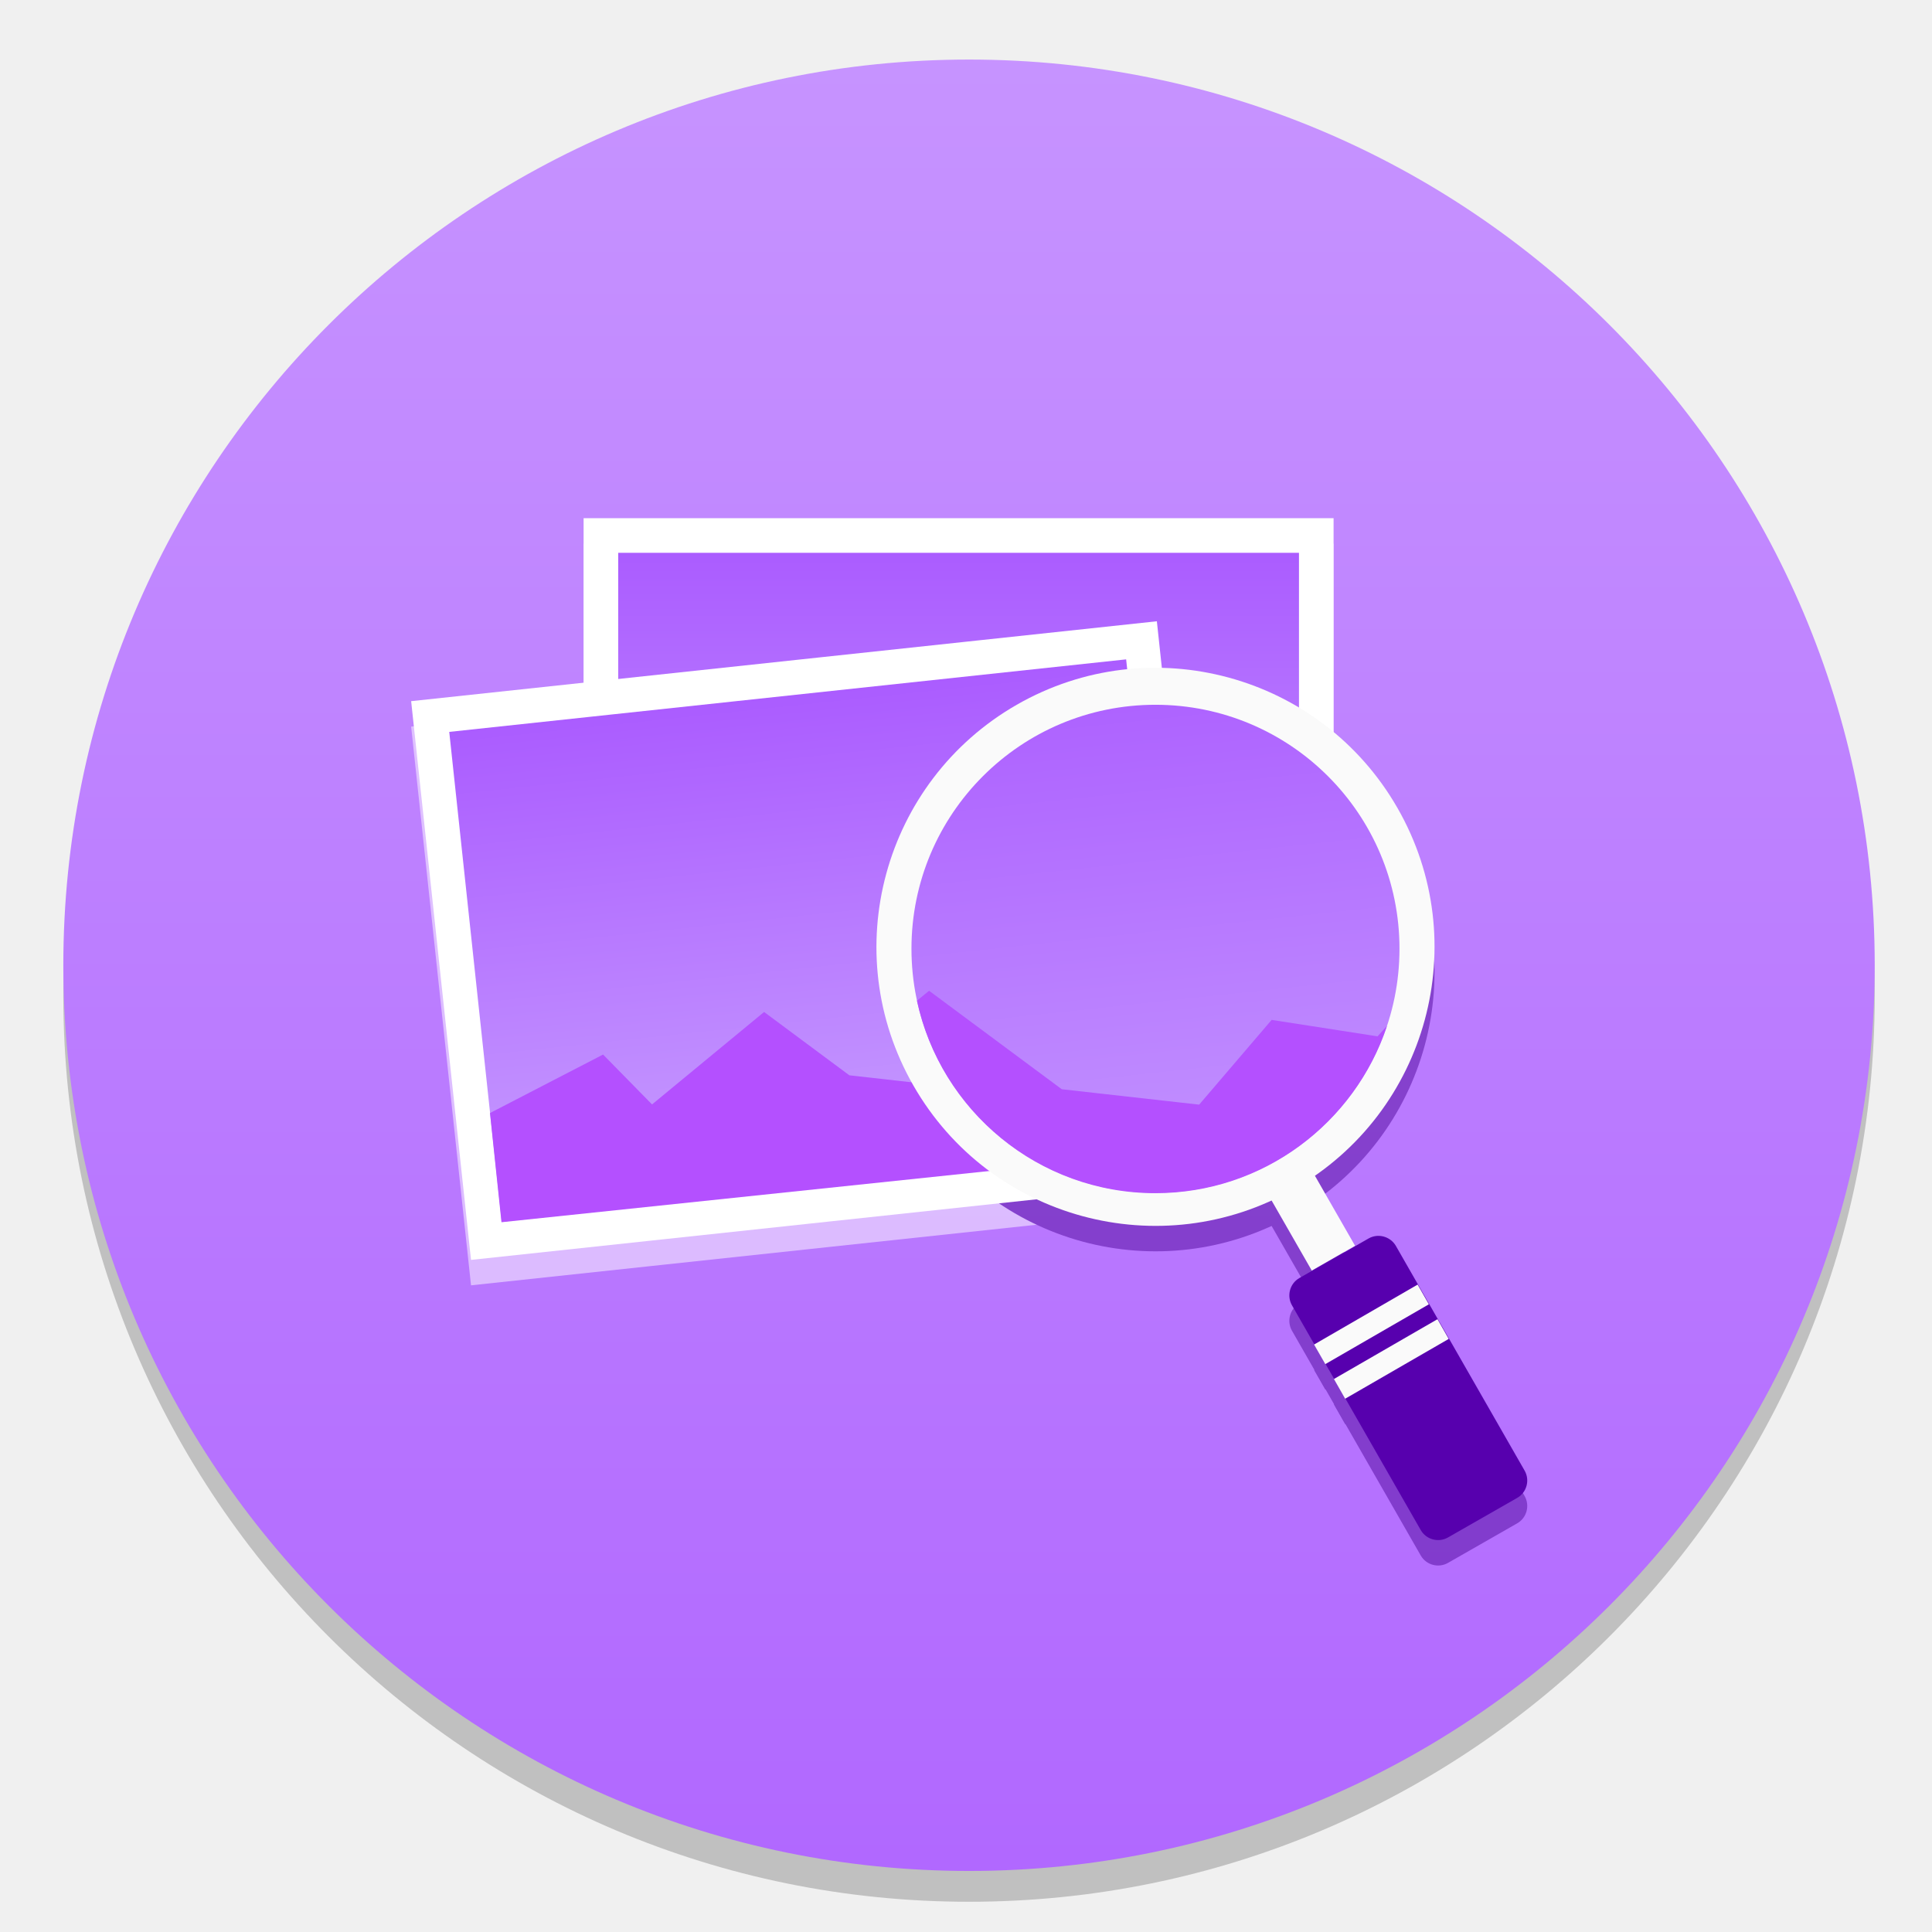
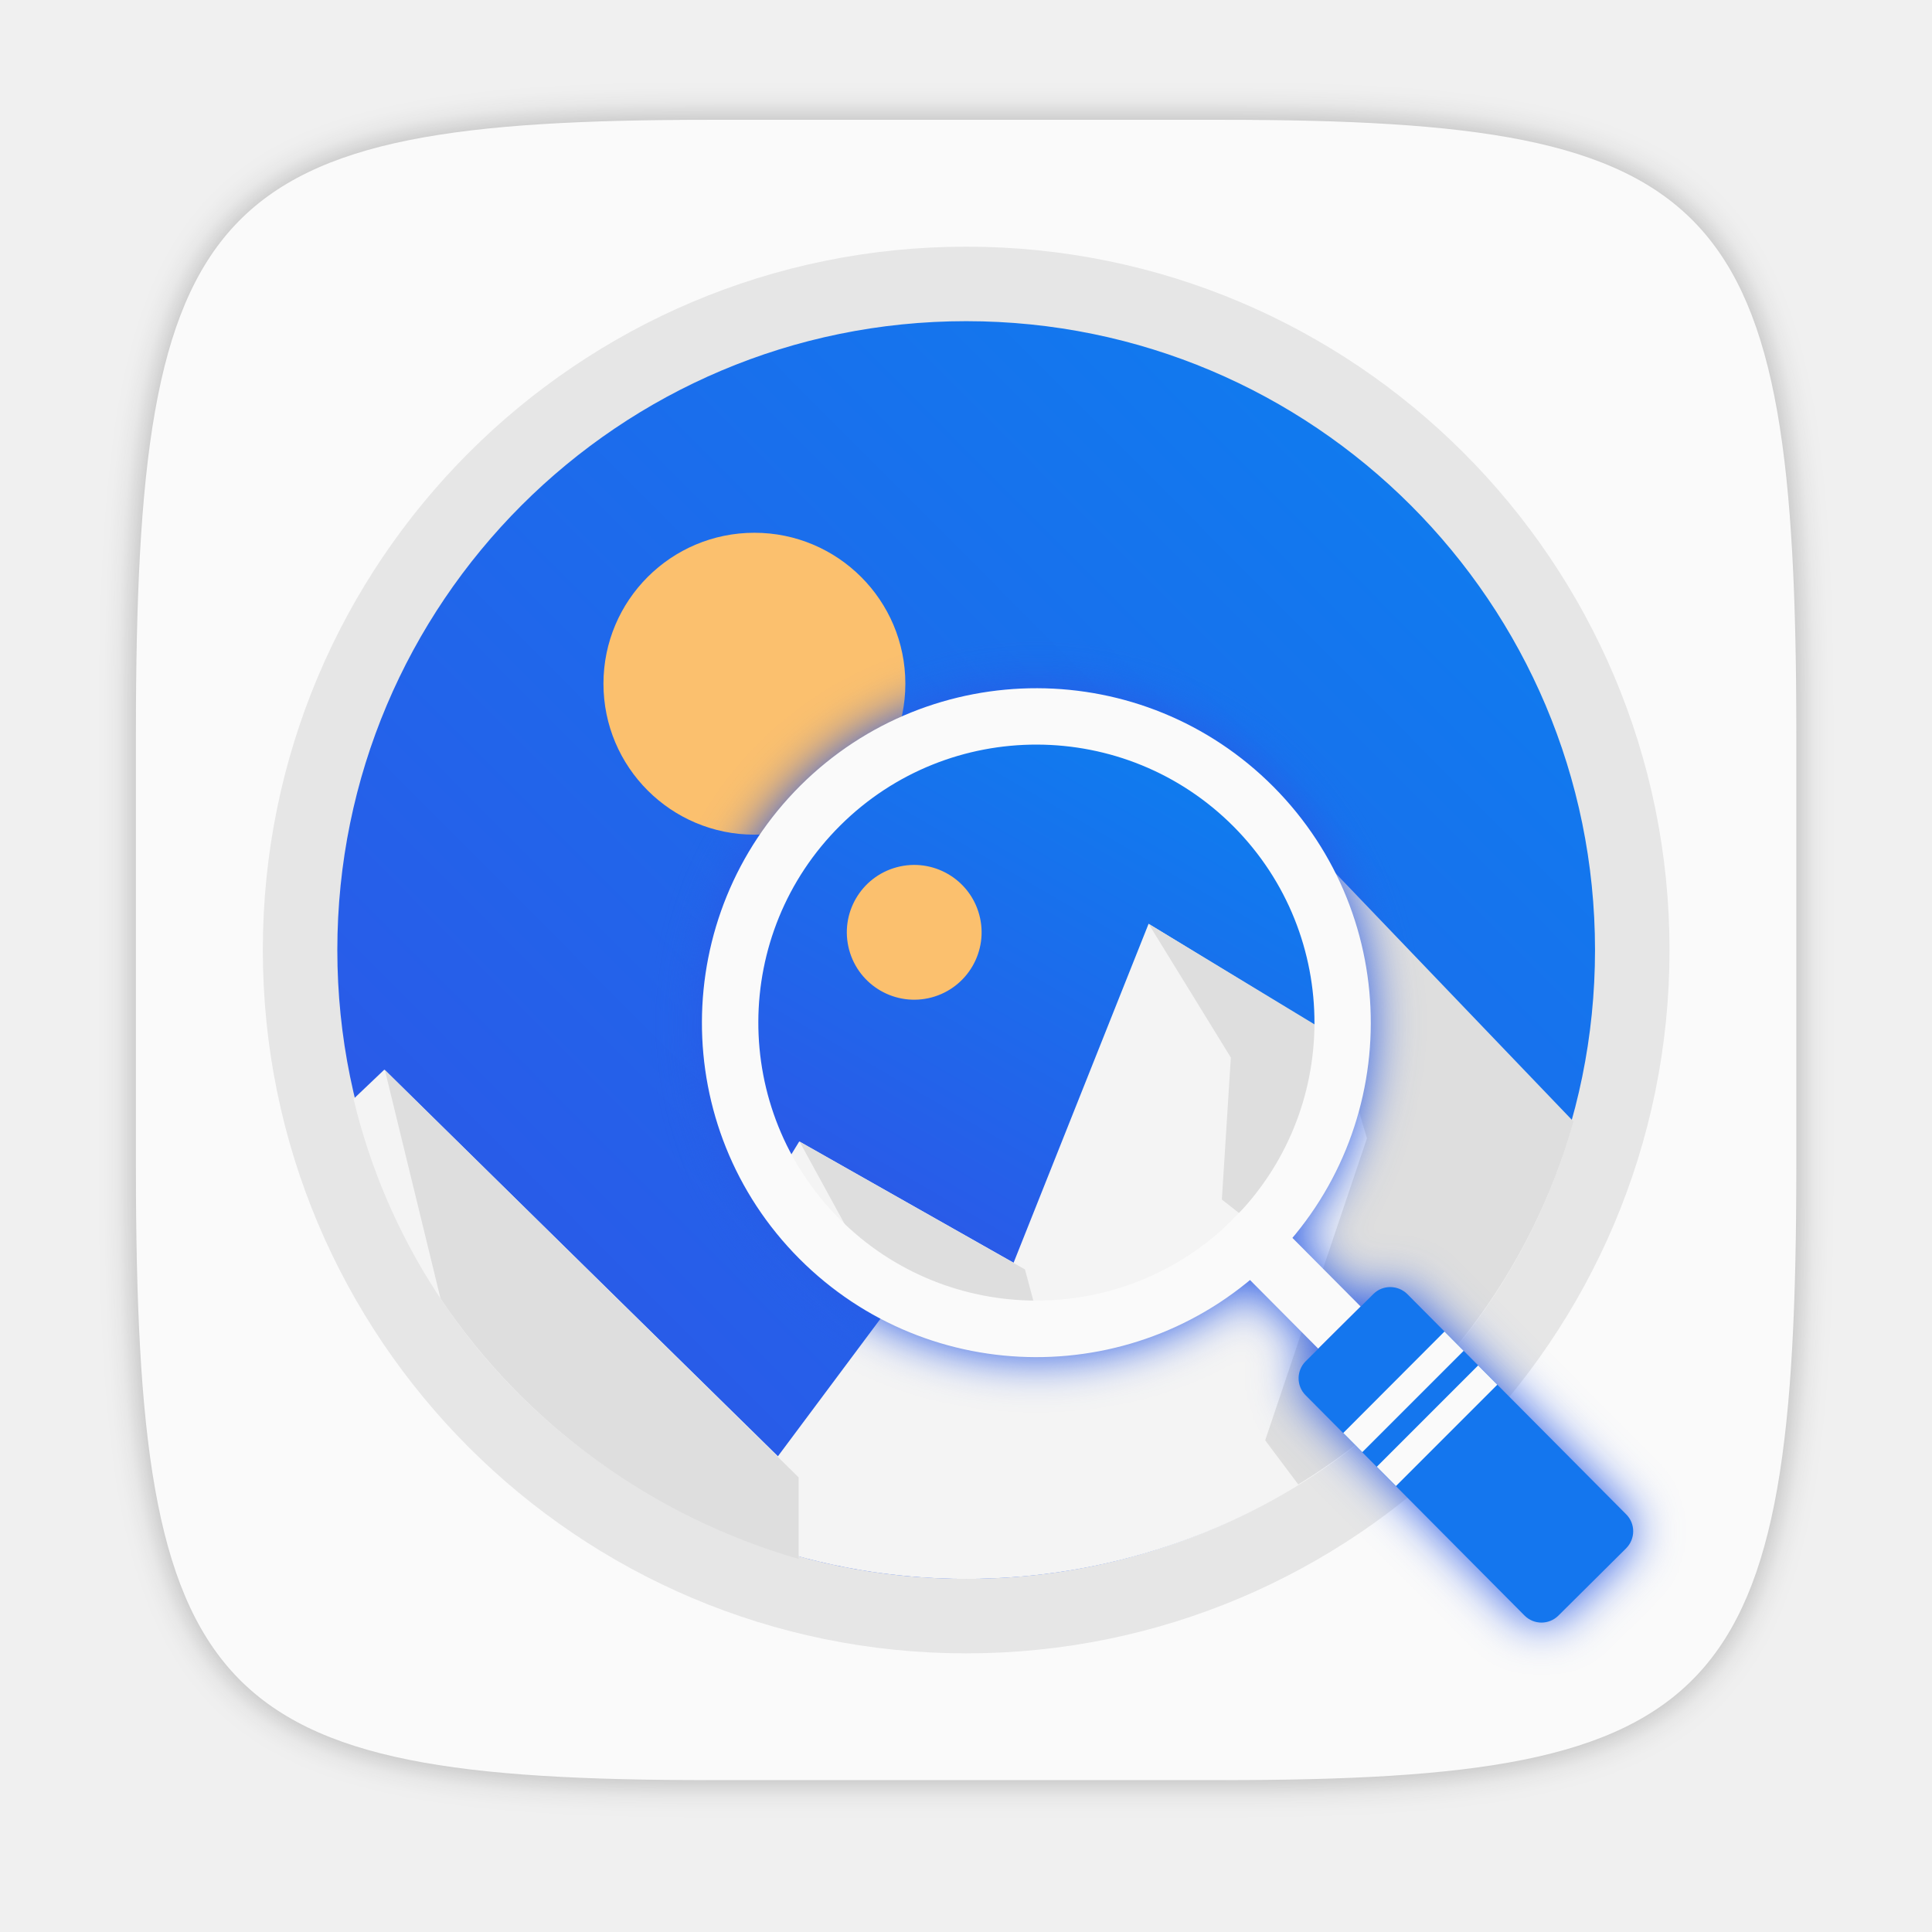
<svg xmlns="http://www.w3.org/2000/svg" xmlns:xlink="http://www.w3.org/1999/xlink" width="64" height="64" version="1.1" viewBox="0 0 16.933 16.933">
  <defs>
-     <linearGradient id="a">
-       <stop stop-color="#aa5aff" offset="0" />
-       <stop stop-color="#c8a0ff" offset="1" />
+     <filter id="filter2761" x="-.024" y="-.024" width="1.048" height="1.048" color-interpolation-filters="sRGB">
+       <feGaussianBlur stdDeviation="0.146" />
+     </filter>
+     <linearGradient id="linearGradient994-6" x1="13.131" x2="3.738" y1="-4.101" y2="-13.46" gradientTransform="matrix(1.2341 0 0 1.2341 -1.8996 2.4488)" gradientUnits="userSpaceOnUse">
+       <stop stop-color="#0a82f0" offset="0" />
+       <stop stop-color="#3250e6" offset="1" />
    </linearGradient>
-     <linearGradient id="e" x1="8.421" x2="8.421" y1="279.52" y2="297.9" gradientTransform="translate(-5.46e-4,1.4e-6)" gradientUnits="userSpaceOnUse">
-       <stop stop-color="#c896ff" offset="0" />
-       <stop stop-color="#af64ff" offset="1" />
-     </linearGradient>
-     <linearGradient id="d" x1="30.051" x2="30.051" y1="284.58" y2="288.6" gradientTransform="translate(-20.963 .27453)" gradientUnits="userSpaceOnUse" xlink:href="#a" />
-     <linearGradient id="c" x1="30.051" x2="30.051" y1="284.58" y2="288.6" gradientTransform="translate(-49.563 1.062)" gradientUnits="userSpaceOnUse" xlink:href="#a" />
-     <linearGradient id="b" x1="30.051" x2="30.051" y1="284.58" y2="288.6" gradientTransform="matrix(1.3305 -.14255 .14255 1.3305 -70.457 -88.631)" gradientUnits="userSpaceOnUse" xlink:href="#a" />
+     <linearGradient id="linearGradient1776" x1="13.131" x2="3.738" y1="-4.101" y2="-13.46" gradientTransform="matrix(1.2341 0 0 1.2341 27.105 -2.4128)" gradientUnits="userSpaceOnUse" xlink:href="#linearGradient994-6" />
+     <linearGradient id="linearGradient1972" x1="13.131" x2="3.738" y1="-4.101" y2="-13.46" gradientTransform="matrix(1.168 0 0 1.168 27.66 -2.9902)" gradientUnits="userSpaceOnUse" xlink:href="#linearGradient994-6" />
+     <filter id="filter2047" x="-.06" y="-.06" width="1.12" height="1.12" color-interpolation-filters="sRGB">
+       <feGaussianBlur stdDeviation="0.204" />
+     </filter>
  </defs>
-   <g transform="translate(0 -280.07)">
-     <circle cx="8.493" cy="288.8" r="7.938" opacity=".2" stroke-width=".14" />
-     <circle cx="8.493" cy="288.53" r="7.938" fill="url(#e)" />
-     <circle cx="-330.35" cy="-48.312" r="0" fill="#5e4aa6" stroke-width=".265" />
-     <g transform="matrix(1.1081 0 0 1.1081 -1.4156 -30.727)">
-       <g transform="matrix(1.0329 0 0 1.0329 -.6081 -9.2972)" fill="#4f079b" opacity=".5">
-         <rect x="6.427" y="284.84" width="5.478" height="4.038" opacity="1" stroke="#fff" stroke-dashoffset="4.58" stroke-linecap="round" stroke-width=".265" style="paint-order:normal" />
-         <g transform="translate(-3.2624 -.14032)">
-           <rect transform="rotate(-6.1153)" x="-22.172" y="285.63" width="5.478" height="4.038" opacity="1" stroke="#fff" stroke-dashoffset="4.58" stroke-linecap="round" stroke-width=".265" style="paint-order:normal" />
-           <path d="m13.931 287.99-0.785 0.864-0.522-0.081-0.356 0.417-0.676-0.076-0.653-0.485-0.858 0.708-0.375-0.382-0.866 0.448 0.088 0.836 5.191-0.545z" stroke-width=".175" />
-         </g>
-         <g transform="translate(-.53788 -.1637)">
-           <path class="st0" d="m11.21 286.3c1.032 0 1.869 0.837 1.869 1.869s-0.837 1.869-1.869 1.869c-1.032 0-1.869-0.837-1.869-1.869s0.837-1.869 1.869-1.869z" clip-rule="evenodd" fill-rule="evenodd" opacity=".3" stroke-width=".094" />
-           <rect class="st1" transform="rotate(-29.829)" x="-133.8" y="257.33" width=".382" height=".97" stroke-width=".094" />
-           <g clip-rule="evenodd" fill-rule="evenodd" stroke-width=".094">
-             <path class="st2" d="m12.313 290.69 0.53-0.303c0.073-0.042 0.167-0.016 0.209 0.056l0.986 1.721c0.042 0.073 0.017 0.167-0.056 0.209l-0.53 0.303c-0.073 0.042-0.167 0.017-0.209-0.056l-0.986-1.721c-0.042-0.073-0.017-0.167 0.056-0.209z" />
-             <path class="st3" d="m13.219 290.74 0.086 0.151-0.793 0.458-0.086-0.15zm0.152 0.265-0.793 0.458 0.086 0.151 0.793-0.458z" />
-             <path class="st4" d="m10.149 286.3c1.024-0.587 2.329-0.233 2.916 0.791s0.233 2.329-0.791 2.916c-1.024 0.587-2.329 0.233-2.916-0.791-0.587-1.023-0.232-2.328 0.791-2.916zm0.18 0.313c-0.851 0.487-1.145 1.573-0.657 2.424 0.487 0.851 1.573 1.145 2.424 0.658 0.851-0.487 1.145-1.573 0.657-2.424-0.488-0.851-1.574-1.144-2.424-0.657z" />
-           </g>
-           <path d="m11.211 286.3c-1.032 0-1.868 0.836-1.868 1.868s0.836 1.869 1.868 1.869c1.032 0 1.869-0.837 1.869-1.869s-0.837-1.868-1.869-1.868z" opacity="1" style="paint-order:normal" />
-           <path d="m9.478 288.49-0.093 0.076c0.181 0.842 0.929 1.474 1.826 1.474 0.826 0 1.526-0.537 1.773-1.28l-0.072 0.079-0.811-0.126-0.555 0.649-1.052-0.118z" stroke-width=".272" />
-         </g>
+   <path d="m10.709 1.05c4.405 0 5.035 0.673 5.035 5.388v3.776c0 4.715-0.63 5.388-5.035 5.388h-4.483c-4.405 0-5.035-0.673-5.035-5.388v-3.776c0-4.715 0.63-5.388 5.035-5.388z" enable-background="new" fill="#141414" filter="url(#filter2761)" opacity=".3" />
+   <path d="m10.709 1.05c4.405 0 5.035 0.673 5.035 5.388v3.776c0 4.715-0.63 5.388-5.035 5.388h-4.483c-4.405 0-5.035-0.673-5.035-5.388v-3.776c0-4.715 0.63-5.388 5.035-5.388z" enable-background="new" fill="#fafafa" />
+   <g transform="translate(-29.004 -4.8616)">
+     <circle transform="scale(1,-1)" cx="37.472" cy="-13.188" r="5.838" color="#000000" fill="url(#linearGradient1776)" stroke="#e6e6e6" stroke-width=".653" />
+     <g transform="matrix(.94597 0 0 .93562 2.0234 .89967)">
+       <path transform="scale(.26458)" d="m152.15 44.371-17.109 23.193-13.783-13.688-1.078 1.037a22.064 22.064 0 0 0 21.449 16.994 22.064 22.064 0 0 0 21.252-16.139z" fill="#f4f4f4" />
+       <path d="m32.087 14.256 0.516 2.142c0.779 1.177 1.963 2.045 3.318 2.44v-0.764z" fill="#dedede" />
+       <path transform="scale(.26458)" d="m152.15 44.371 3.518 11.936-3.564 10.693 1.158 1.562a22.064 22.064 0 0 0 9.639-12.848z" fill="#dedede" />
+     </g>
+     <circle cx="35.616" cy="10.854" r="1.323" fill="#fbc06e" />
+   </g>
+   <g transform="translate(-12.071 -1.2237)" fill="#285ae6" filter="url(#filter2047)">
+     <g transform="matrix(.43117 -.11553 .11553 .43117 3.4731 8.8298)">
+       <circle transform="scale(1,-1)" cx="37.472" cy="-13.188" r="5.525" color="#000000" />
+       <g transform="matrix(.94597 0 0 .93562 2.0234 .89967)">
+         <path transform="scale(.26458)" d="m152.15 44.371-17.109 23.193-13.783-13.688-1.078 1.037a22.064 22.064 0 0 0 21.449 16.994 22.064 22.064 0 0 0 21.252-16.139z" />
+         <path d="m32.087 14.256 0.516 2.142c0.779 1.177 1.963 2.045 3.318 2.44v-0.764z" />
+         <path transform="scale(.26458)" d="m152.15 44.371 3.518 11.936-3.564 10.693 1.158 1.562a22.064 22.064 0 0 0 9.639-12.848z" />
      </g>
-       <g transform="matrix(1.0329 0 0 1.0329 -.6081 -9.4984)">
-         <rect x="6.427" y="284.84" width="5.478" height="4.038" fill="url(#d)" stroke="#fff" stroke-dashoffset="4.58" stroke-linecap="round" stroke-width=".265" style="paint-order:normal" />
-         <g transform="translate(-3.2624 -.14032)">
-           <rect transform="rotate(-6.1153)" x="-22.172" y="285.63" width="5.478" height="4.038" fill="url(#c)" stroke="#fff" stroke-dashoffset="4.58" stroke-linecap="round" stroke-width=".265" style="paint-order:normal" />
-           <path d="m13.931 287.99-0.785 0.864-0.522-0.081-0.356 0.417-0.676-0.076-0.653-0.485-0.858 0.708-0.375-0.382-0.866 0.448 0.088 0.836 5.191-0.545z" fill="#b450ff" stroke-width=".175" />
-         </g>
-         <g transform="translate(-.53788 -.1637)">
-           <path class="st0" d="m11.21 286.3c1.032 0 1.869 0.837 1.869 1.869s-0.837 1.869-1.869 1.869c-1.032 0-1.869-0.837-1.869-1.869s0.837-1.869 1.869-1.869z" clip-rule="evenodd" fill="#b56fff" fill-rule="evenodd" opacity=".3" stroke-width=".094" />
-           <rect class="st1" transform="rotate(-29.829)" x="-133.8" y="257.33" width=".382" height=".97" fill="#fafafa" stroke-width=".094" />
-           <g clip-rule="evenodd" fill-rule="evenodd" stroke-width=".094">
-             <path class="st2" d="m12.313 290.69 0.53-0.303c0.073-0.042 0.167-0.016 0.209 0.056l0.986 1.721c0.042 0.073 0.017 0.167-0.056 0.209l-0.53 0.303c-0.073 0.042-0.167 0.017-0.209-0.056l-0.986-1.721c-0.042-0.073-0.017-0.167 0.056-0.209z" fill="#5700ae" />
-             <path class="st3" d="m13.219 290.74 0.086 0.151-0.793 0.458-0.086-0.15zm0.152 0.265-0.793 0.458 0.086 0.151 0.793-0.458z" fill="#fafafa" />
-             <path class="st4" d="m10.149 286.3c1.024-0.587 2.329-0.233 2.916 0.791s0.233 2.329-0.791 2.916c-1.024 0.587-2.329 0.233-2.916-0.791-0.587-1.023-0.232-2.328 0.791-2.916zm0.18 0.313c-0.851 0.487-1.145 1.573-0.657 2.424 0.487 0.851 1.573 1.145 2.424 0.658 0.851-0.487 1.145-1.573 0.657-2.424-0.488-0.851-1.574-1.144-2.424-0.657z" fill="#fafafa" />
-           </g>
-           <path d="m11.211 286.3c-1.032 0-1.868 0.836-1.868 1.868s0.836 1.869 1.868 1.869c1.032 0 1.869-0.837 1.869-1.869s-0.837-1.868-1.869-1.868z" fill="url(#b)" style="paint-order:normal" />
-           <path d="m9.478 288.49-0.093 0.076c0.181 0.842 0.929 1.474 1.826 1.474 0.826 0 1.526-0.537 1.773-1.28l-0.072 0.079-0.811-0.126-0.555 0.649-1.052-0.118z" fill="#b450ff" stroke-width=".272" />
-         </g>
+       <circle cx="35.616" cy="10.854" r="1.323" />
+     </g>
+     <rect class="st1" transform="rotate(-44.829)" x="7.559" y="24.574" width=".524" height="1.332" stroke-width=".128" />
+     <g clip-rule="evenodd" fill-rule="evenodd" stroke-width=".128">
+       <path class="st2" d="m23.514 13.155 0.594-0.59c0.082-0.082 0.215-0.08 0.297 3.79e-4l1.919 1.931c0.082 0.082 0.081 0.215-3.14e-4 0.297l-0.594 0.59c-0.082 0.082-0.215 0.082-0.297-3.8e-4l-1.919-1.931c-0.082-0.082-0.081-0.215 3.13e-4 -0.297z" />
+       <path class="st3" d="m24.731 12.894 0.168 0.169-0.888 0.888-0.167-0.168zm0.295 0.297-0.888 0.888 0.168 0.169 0.888-0.888z" />
+       <path class="st4" d="m19.087 8.108c1.149-1.141 3.004-1.136 4.146 0.012 1.141 1.149 1.136 3.004-0.012 4.146-1.149 1.141-3.004 1.136-4.146-0.012-1.141-1.147-1.135-3.003 0.012-4.146zm0.349 0.35c-0.954 0.948-0.959 2.492-0.01 3.446 0.948 0.954 2.492 0.959 3.447 0.011 0.954-0.948 0.959-2.492 0.01-3.447-0.95-0.954-2.493-0.958-3.447-0.01z" />
+     </g>
+   </g>
+   <g transform="translate(-12.071 -1.2237)">
+     <g transform="matrix(.43117 -.11553 .11553 .43117 3.4731 8.8298)">
+       <circle transform="scale(1,-1)" cx="37.472" cy="-13.188" r="5.525" color="#000000" fill="url(#linearGradient1972)" />
+       <g transform="matrix(.94597 0 0 .93562 2.0234 .89967)">
+         <path transform="scale(.26458)" d="m152.15 44.371-17.109 23.193-13.783-13.688-1.078 1.037a22.064 22.064 0 0 0 21.449 16.994 22.064 22.064 0 0 0 21.252-16.139z" fill="#f4f4f4" />
+         <path d="m32.087 14.256 0.516 2.142c0.779 1.177 1.963 2.045 3.318 2.44v-0.764z" fill="#dedede" />
+         <path transform="scale(.26458)" d="m152.15 44.371 3.518 11.936-3.564 10.693 1.158 1.562a22.064 22.064 0 0 0 9.639-12.848z" fill="#dedede" />
      </g>
+       <circle cx="35.616" cy="10.854" r="1.323" fill="#fbc06e" />
+     </g>
+     <rect class="st1" transform="rotate(-44.829)" x="7.559" y="24.574" width=".524" height="1.332" fill="#fafafa" stroke-width=".128" />
+     <g clip-rule="evenodd" fill-rule="evenodd" stroke-width=".128">
+       <path class="st2" d="m23.514 13.155 0.594-0.59c0.082-0.082 0.215-0.08 0.297 3.79e-4l1.919 1.931c0.082 0.082 0.081 0.215-3.14e-4 0.297l-0.594 0.59c-0.082 0.082-0.215 0.082-0.297-3.8e-4l-1.919-1.931c-0.082-0.082-0.081-0.215 3.13e-4 -0.297z" fill="#1476ee" />
+       <path class="st3" d="m24.731 12.894 0.168 0.169-0.888 0.888-0.167-0.168zm0.295 0.297-0.888 0.888 0.168 0.169 0.888-0.888z" fill="#fafafa" />
+       <path class="st4" d="m19.087 8.108c1.149-1.141 3.004-1.136 4.146 0.012 1.141 1.149 1.136 3.004-0.012 4.146-1.149 1.141-3.004 1.136-4.146-0.012-1.141-1.147-1.135-3.003 0.012-4.146zm0.349 0.35c-0.954 0.948-0.959 2.492-0.01 3.446 0.948 0.954 2.492 0.959 3.447 0.011 0.954-0.948 0.959-2.492 0.01-3.447-0.95-0.954-2.493-0.958-3.447-0.01z" fill="#fafafa" />
    </g>
  </g>
</svg>
